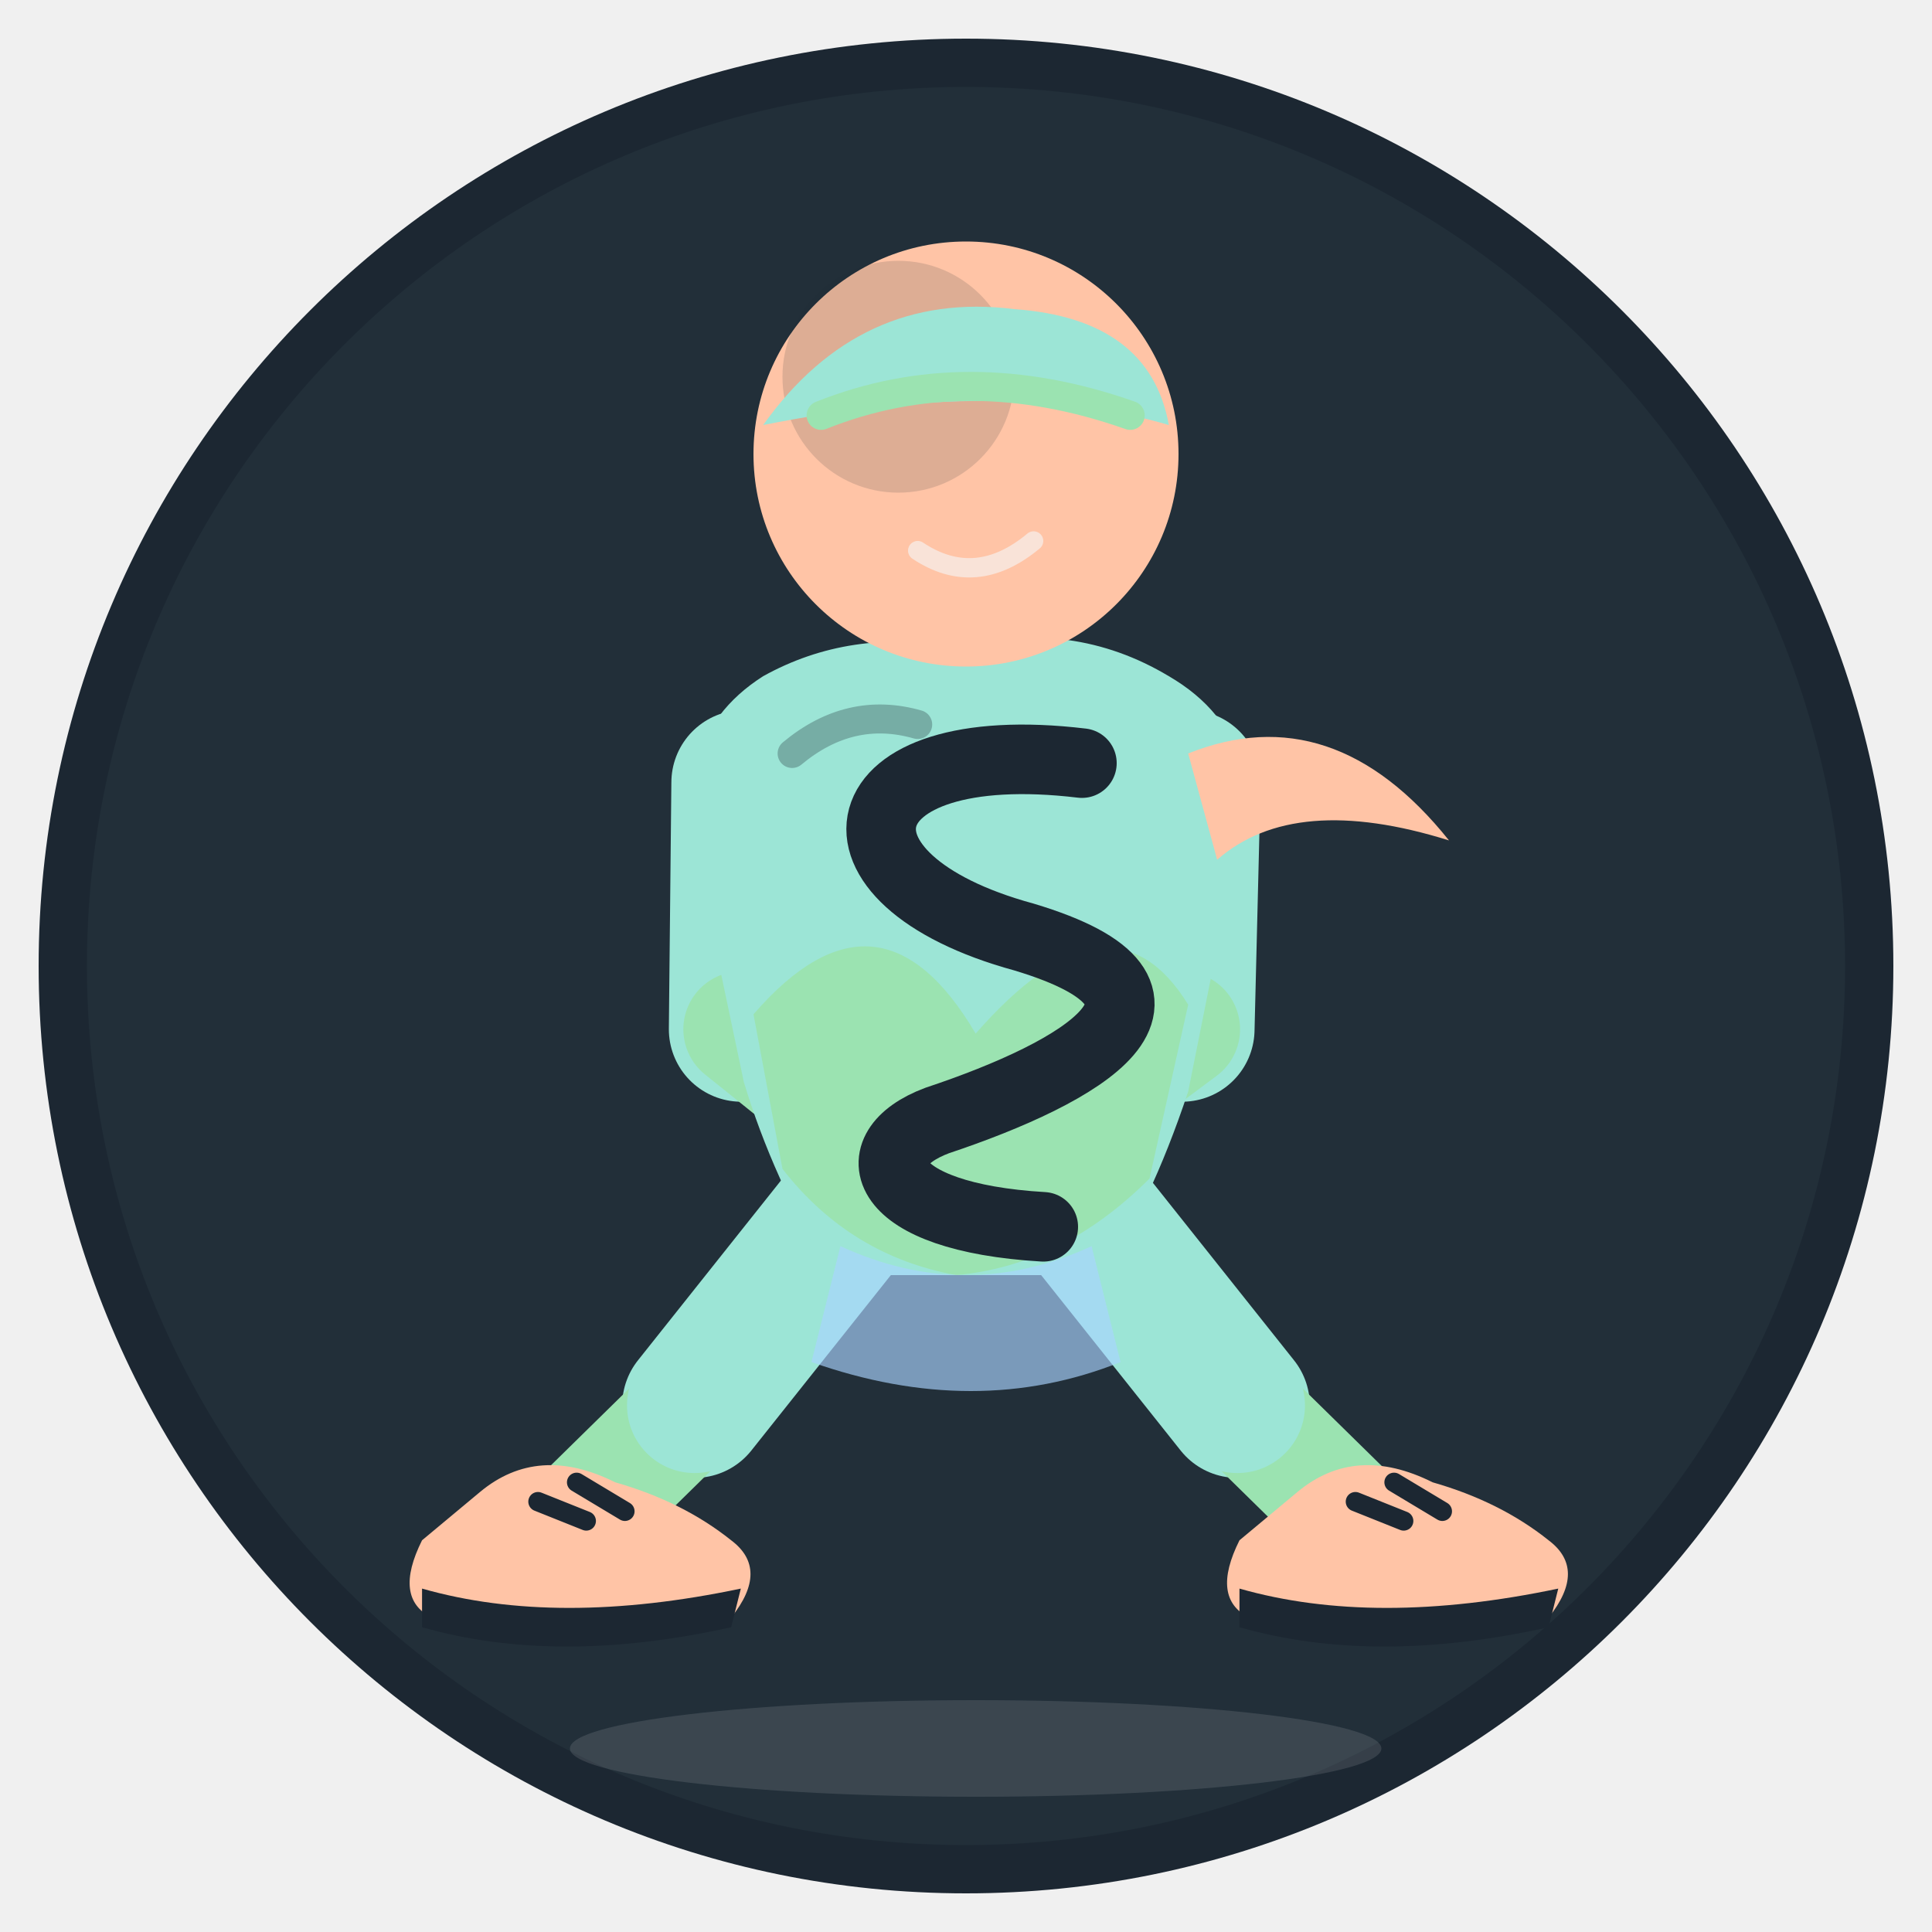
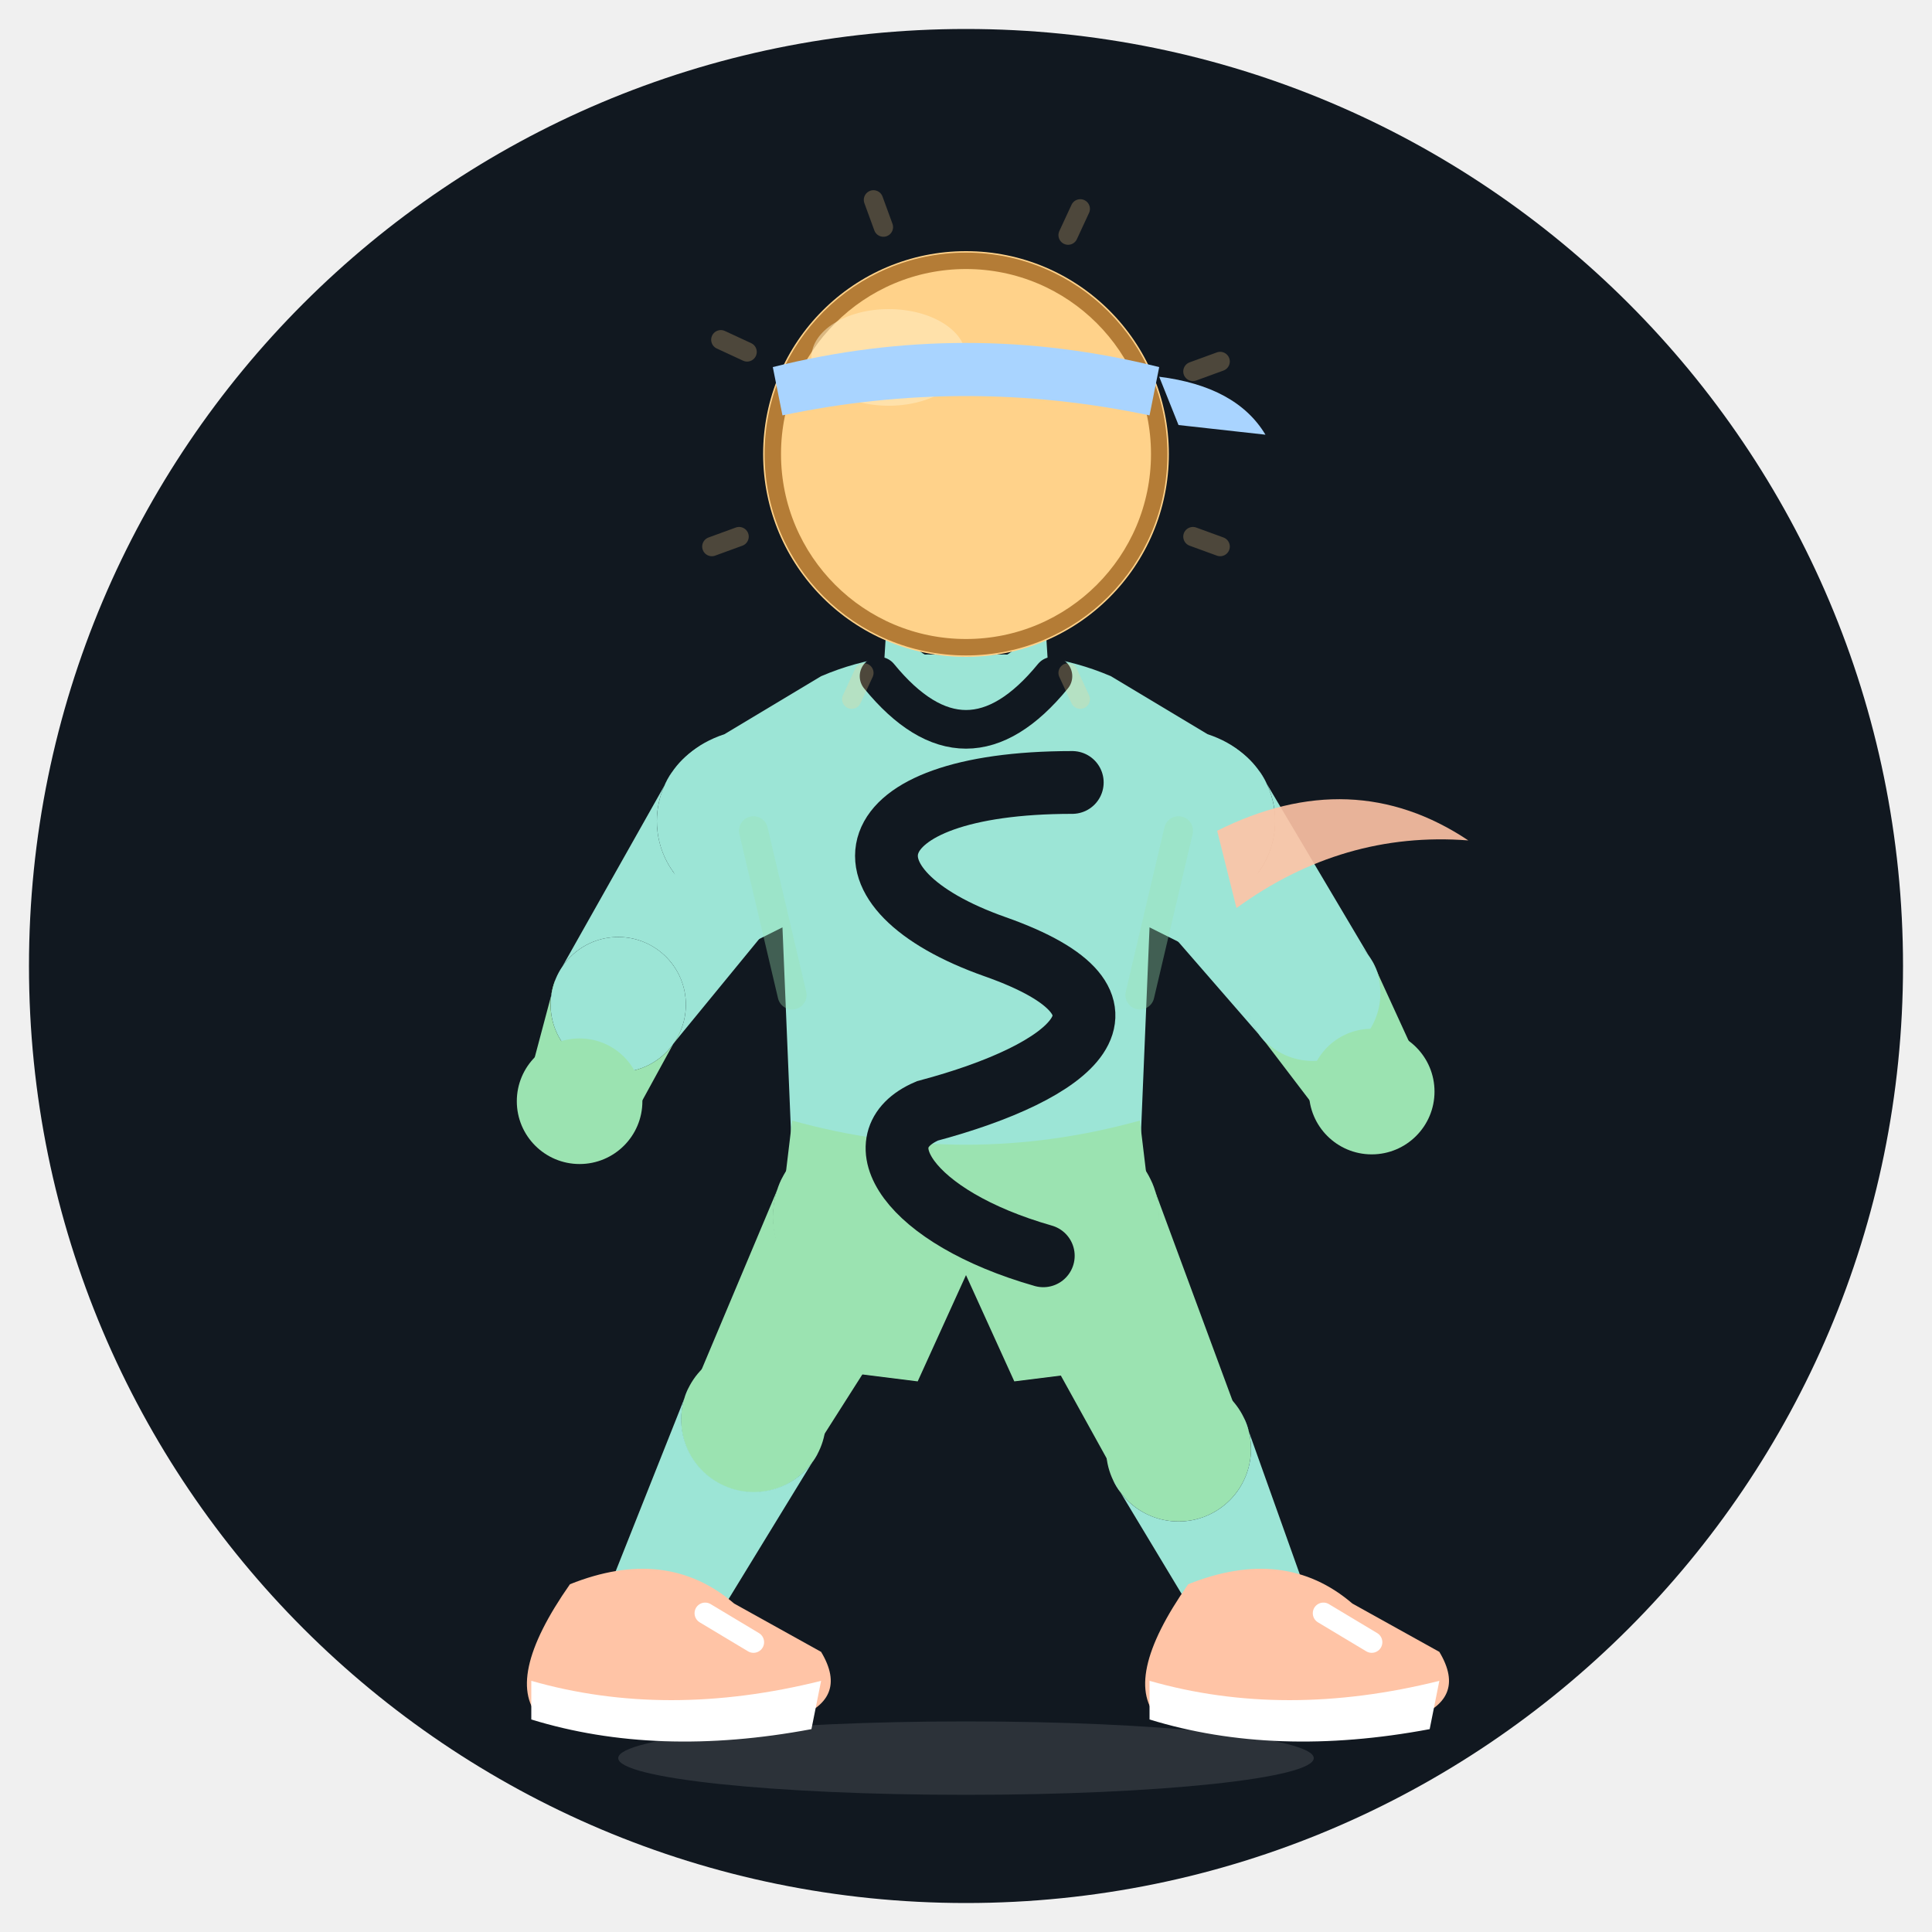
- <svg xmlns="http://www.w3.org/2000/svg" viewBox="0 0 200 200" width="96" height="96" class="trail-athlete-v3" data-pose="walk">
-   <circle cx="100" cy="100" r="96" fill="#1C2732" />
-   <circle cx="100" cy="100" r="91" fill="#9CE5D6" opacity=".045" />
-   <g class="m-shadow">
-     <ellipse cx="101" cy="181" rx="42" ry="5" fill="#F5F8FA" opacity=".12" />
-   </g>
-   <g class="m-leg-a">
-     <path d="M89.00 124.00 Q80.45 134.75 71.91 145.49" fill="none" stroke="#9CE5D6" stroke-width="15" stroke-linecap="round" />
-     <path d="M71.91 145.49 Q64.80 152.47 57.69 159.45" fill="none" stroke="#9BE3B1" stroke-width="12" stroke-linecap="round" />
-     <circle cx="71.91" cy="145.49" r="7" fill="#9CE5D6" />
-     <g transform="translate(57.69 159.45)">
-       <path d="M-8 -5 Q-2 -10 6 -6 Q13 -4 18 0 Q22 3 18 8 L-13 8 Q-17 6 -14 0Z" fill="#FFC4A6" />
-       <path d="M-14 5 Q0 9 19 5 L18 9 Q0 13 -14 9Z" fill="#1C2732" />
-       <path d="M-2 -4 L3 -2 M2 -6 L7 -3" stroke="#1C2732" stroke-width="2" stroke-linecap="round" />
+ <svg xmlns="http://www.w3.org/2000/svg" viewBox="0 0 200 200" width="96" height="96" class="trail-companion" data-pose="walk" data-theme="dark">
+   <g class="m-character">
+     <circle cx="100" cy="100" r="97" fill="#111820" />
+     <g class="m-shadow">
+       <ellipse cx="100" cy="182" rx="36" ry="3.8" fill="#F5F8FA" opacity=".12" />
+     </g>
+     <g class="m-leg-a">
+       <circle cx="89" cy="126" r="9" fill="#9BE3B1" />
+       <path d="M81.03,121.82 L71.80,143.75 A7,7 0 0 1 84.20,150.25 L96.97,130.18 A9,9 0 0 1 81.03,121.82Z" fill="#9BE3B1" />
+       <circle cx="78" cy="147" r="7.5" fill="#9BE3B1" />
+       <path d="M71.29,143.65 L62.17,166.59 A5.4,5.4 0 0 1 71.83,171.41 L84.71,150.35 A7.5,7.5 0 0 1 71.29,143.65Z" fill="#9CE5D6" />
+       <circle cx="67" cy="169" r="5.5" fill="#9CE5D6" />
+       <path d="M59 164 Q69 160 76 166 L85 171 Q88 176 82 178 L56 178 Q52 174 59 164Z" fill="#FFC4A6" />
+       <path d="M55 174 Q69 178 85 174 L84 179 Q68 182 55 178Z" fill="#FFFFFF" />
+       <path d="M73 167 L78 170" stroke="#FFFFFF" stroke-width="2.2" stroke-linecap="round" />
+     </g>
+     <g class="m-leg-b">
+       <circle cx="111" cy="126" r="9" fill="#9BE3B1" />
+       <path d="M102.82,129.75 L115.64,152.92 A7,7 0 0 1 128.36,147.08 L119.18,122.25 A9,9 0 0 1 102.82,129.75Z" fill="#9BE3B1" />
+       <circle cx="122" cy="150" r="7.5" fill="#9BE3B1" />
+       <path d="M115.22,153.21 L126.12,171.31 A5.4,5.4 0 0 1 135.88,166.69 L128.78,146.79 A7.5,7.5 0 0 1 115.22,153.21Z" fill="#9CE5D6" />
+       <circle cx="131" cy="169" r="5.5" fill="#9CE5D6" />
+       <path d="M123 164 Q133 160 140 166 L149 171 Q152 176 146 178 L120 178 Q116 174 123 164Z" fill="#FFC4A6" />
+       <path d="M119 174 Q133 178 149 174 L148 179 Q132 182 119 178Z" fill="#FFFFFF" />
+       <path d="M137 167 L142 170" stroke="#FFFFFF" stroke-width="2.2" stroke-linecap="round" />
+     </g>
+     <g class="m-arm-a">
+       <circle cx="77" cy="85" r="9" fill="#9CE5D6" />
+       <path d="M69.57,79.92 L58.22,100.05 A7,7 0 0 1 69.78,107.95 L84.43,90.08 A9,9 0 0 1 69.57,79.92Z" fill="#9CE5D6" />
+       <circle cx="64" cy="104" r="7" fill="#9CE5D6" />
+       <path d="M57.50,101.40 L54.71,111.88 A5.7,5.7 0 0 1 65.29,116.12 L70.50,106.60 A7,7 0 0 1 57.50,101.40Z" fill="#9BE3B1" />
+       <circle cx="60" cy="114" r="6.5" fill="#9BE3B1" />
+     </g>
+     <g class="m-arm-b">
+       <circle cx="123" cy="85" r="9" fill="#9CE5D6" />
+       <path d="M115.70,90.27 L130.33,107.10 A7,7 0 0 1 141.67,98.90 L130.30,79.73 A9,9 0 0 1 115.70,90.27Z" fill="#9CE5D6" />
+       <circle cx="136" cy="103" r="7" fill="#9CE5D6" />
+       <path d="M130.00,106.60 L137.11,115.93 A5.7,5.7 0 0 1 146.89,110.07 L142.00,99.40 A7,7 0 0 1 130.00,106.60Z" fill="#9BE3B1" />
+       <circle cx="142" cy="113" r="6.5" fill="#9BE3B1" />
+     </g>
+     <g class="m-neck">
+       <path d="M92.00,61.00 L91.00,77.00 A9,9 0 0 1 109.00,77.00 L108.00,61.00 A8,8 0 0 1 92.00,61.00Z" fill="#9CE5D6" />
+     </g>
+     <g class="m-torso">
+       <path d="M85 70 Q92 67 100 68 Q108 67 115 70 L125 76 Q134 79 130 91 L125 99 L119 96 L118 120 Q100 125 82 120 L81 96 L75 99 L70 91 Q66 79 75 76Z" fill="#9CE5D6" />
+       <path d="M91 70 Q100 81 109 70" fill="none" stroke="#111820" stroke-width="4" stroke-linecap="round" />
+       <path d="M78 86 L82 103 M122 86 L118 103" stroke="#9BE3B1" stroke-width="3" opacity=".35" stroke-linecap="round" />
+       <path d="M82 116 Q100 121 118 116 L121 141 L105 143 L100 132 L95 143 L79 141Z" fill="#9BE3B1" />
+       <path d="M111 81 C88 81 86 92 103 98 C120 104 111 111 96 115 C89 118 94 126 108 130" fill="none" stroke="#111820" stroke-width="6.5" stroke-linecap="round" />
+     </g>
+     <g class="m-head">
+       <circle cx="100" cy="47" r="21" fill="#FFD28A" />
+       <circle cx="100" cy="47" r="20" fill="#FFD28A" stroke="#B47C36" stroke-width="1.7" />
+       <ellipse cx="92" cy="37" rx="8" ry="5" fill="#FFF0C8" opacity=".52" />
+       <path d="M123.49 55.55 L126.31 56.58" stroke="#FFD28A" stroke-width="2" opacity=".25" stroke-linecap="round" />
+       <path d="M110.57 69.66 L111.83 72.38" stroke="#FFD28A" stroke-width="2" opacity=".25" stroke-linecap="round" />
+       <path d="M89.43 69.66 L88.17 72.38" stroke="#FFD28A" stroke-width="2" opacity=".25" stroke-linecap="round" />
+       <path d="M76.51 55.55 L73.69 56.58" stroke="#FFD28A" stroke-width="2" opacity=".25" stroke-linecap="round" />
+       <path d="M77.34 36.43 L74.62 35.17" stroke="#FFD28A" stroke-width="2" opacity=".25" stroke-linecap="round" />
+       <path d="M91.45 23.51 L90.42 20.69" stroke="#FFD28A" stroke-width="2" opacity=".25" stroke-linecap="round" />
+       <path d="M110.57 24.34 L111.83 21.62" stroke="#FFD28A" stroke-width="2" opacity=".25" stroke-linecap="round" />
+       <path d="M123.49 38.45 L126.31 37.42" stroke="#FFD28A" stroke-width="2" opacity=".25" stroke-linecap="round" />
+       <path d="M80 38 Q100 33 120 38 L119 43 Q100 39 81 43Z" fill="#A9D4FF" />
+       <path d="M120 39 Q128 40 131 45 L122 44Z" fill="#A9D4FF" />
+     </g>
+     <g class="m-ribbon">
+       <path d="M126 86 Q140 79 152 87 Q139 86 128 94Z" fill="#FFC4A6" opacity=".9" />
    </g>
  </g>
-   <g class="m-leg-b">
-     <path d="M111.00 124.00 Q119.55 134.75 128.09 145.49" fill="none" stroke="#9CE5D6" stroke-width="15" stroke-linecap="round" />
-     <path d="M128.09 145.49 Q135.20 152.47 142.31 159.45" fill="none" stroke="#9BE3B1" stroke-width="12" stroke-linecap="round" />
-     <circle cx="128.09" cy="145.49" r="7" fill="#9CE5D6" />
-     <g transform="translate(142.31 159.45)">
-       <path d="M-8 -5 Q-2 -10 6 -6 Q13 -4 18 0 Q22 3 18 8 L-13 8 Q-17 6 -14 0Z" fill="#FFC4A6" />
-       <path d="M-14 5 Q0 9 19 5 L18 9 Q0 13 -14 9Z" fill="#1C2732" />
-       <path d="M-2 -4 L3 -2 M2 -6 L7 -3" stroke="#1C2732" stroke-width="2" stroke-linecap="round" />
-     </g>
-   </g>
-   <g class="m-arm-a">
-     <path d="M77.00 81.00 Q76.87 93.78 76.74 106.55" fill="none" stroke="#9CE5D6" stroke-width="15" stroke-linecap="round" />
-     <path d="M76.74 106.55 Q84.27 112.60 91.80 118.64" fill="none" stroke="#9BE3B1" stroke-width="12" stroke-linecap="round" />
-     <circle cx="91.80" cy="118.64" r="6.5" fill="#FFC4A6" />
-   </g>
-   <g class="m-arm-b">
-     <path d="M123.00 81.00 Q122.68 93.77 122.37 106.55" fill="none" stroke="#9CE5D6" stroke-width="15" stroke-linecap="round" />
-     <path d="M122.37 106.55 Q114.63 112.32 106.89 118.10" fill="none" stroke="#9BE3B1" stroke-width="12" stroke-linecap="round" />
-     <circle cx="106.89" cy="118.10" r="6.5" fill="#FFC4A6" />
-   </g>
-   <g class="m-torso">
-     <path d="M79 70 Q88 65 99 67 Q111 64 121 70 Q133 77 127 93 L123 113 Q119 125 114 132 L86 132 Q80 122 77 112 L73 93 Q68 77 79 70Z" fill="#9CE5D6" />
-     <path d="M75 76 Q67 83 73 97 Q79 102 84 96 L84 76Z M125 76 Q133 83 127 97 Q121 102 116 96 L116 76Z" fill="#9CE5D6" />
-     <path d="M78 105 Q91 90 101 107 Q115 91 123 104 L119 122 Q110 131 99 132 Q88 130 81 121Z" fill="#9BE3B1" />
-     <path d="M112 79 C87 76 84 91 106 97 C126 103 112 111 97 116 C89 119 91 126 108 127" fill="none" stroke="#1C2732" stroke-width="7.2" stroke-linecap="round" />
-     <path d="M87 129 Q100 135 113 129 L116 141 Q101 147 84 141Z" fill="#A9D4FF" opacity=".65" />
-     <path d="M82 78 Q88 73 95 75" fill="none" stroke="#1C2732" stroke-width="3" opacity=".3" stroke-linecap="round" />
-   </g>
-   <path d="M93 70 L93 63 Q100 59 107 63 L107 70Z" fill="#9CE5D6" />
-   <g class="m-head">
-     <circle cx="100" cy="47" r="22" fill="#FFC4A6" />
-     <circle cx="93" cy="39" r="12" fill="#1C2732" opacity=".15" />
-     <path d="M79 44 Q89 30 105 32 Q119 33 121 44 Q104 39 79 44Z" fill="#9CE5D6" />
-     <path d="M85 43 Q100 37 117 43" fill="none" stroke="#9BE3B1" stroke-width="3" stroke-linecap="round" />
-     <path d="M95 57 Q101 61 107 56" fill="none" stroke="#F5F8FA" stroke-width="2" opacity=".6" stroke-linecap="round" />
-   </g>
-   <g class="m-ribbon">
-     <path d="M123 78 Q138 72 150 87 Q134 82 126 89Z" fill="#FFC4A6" />
-   </g>
</svg>
